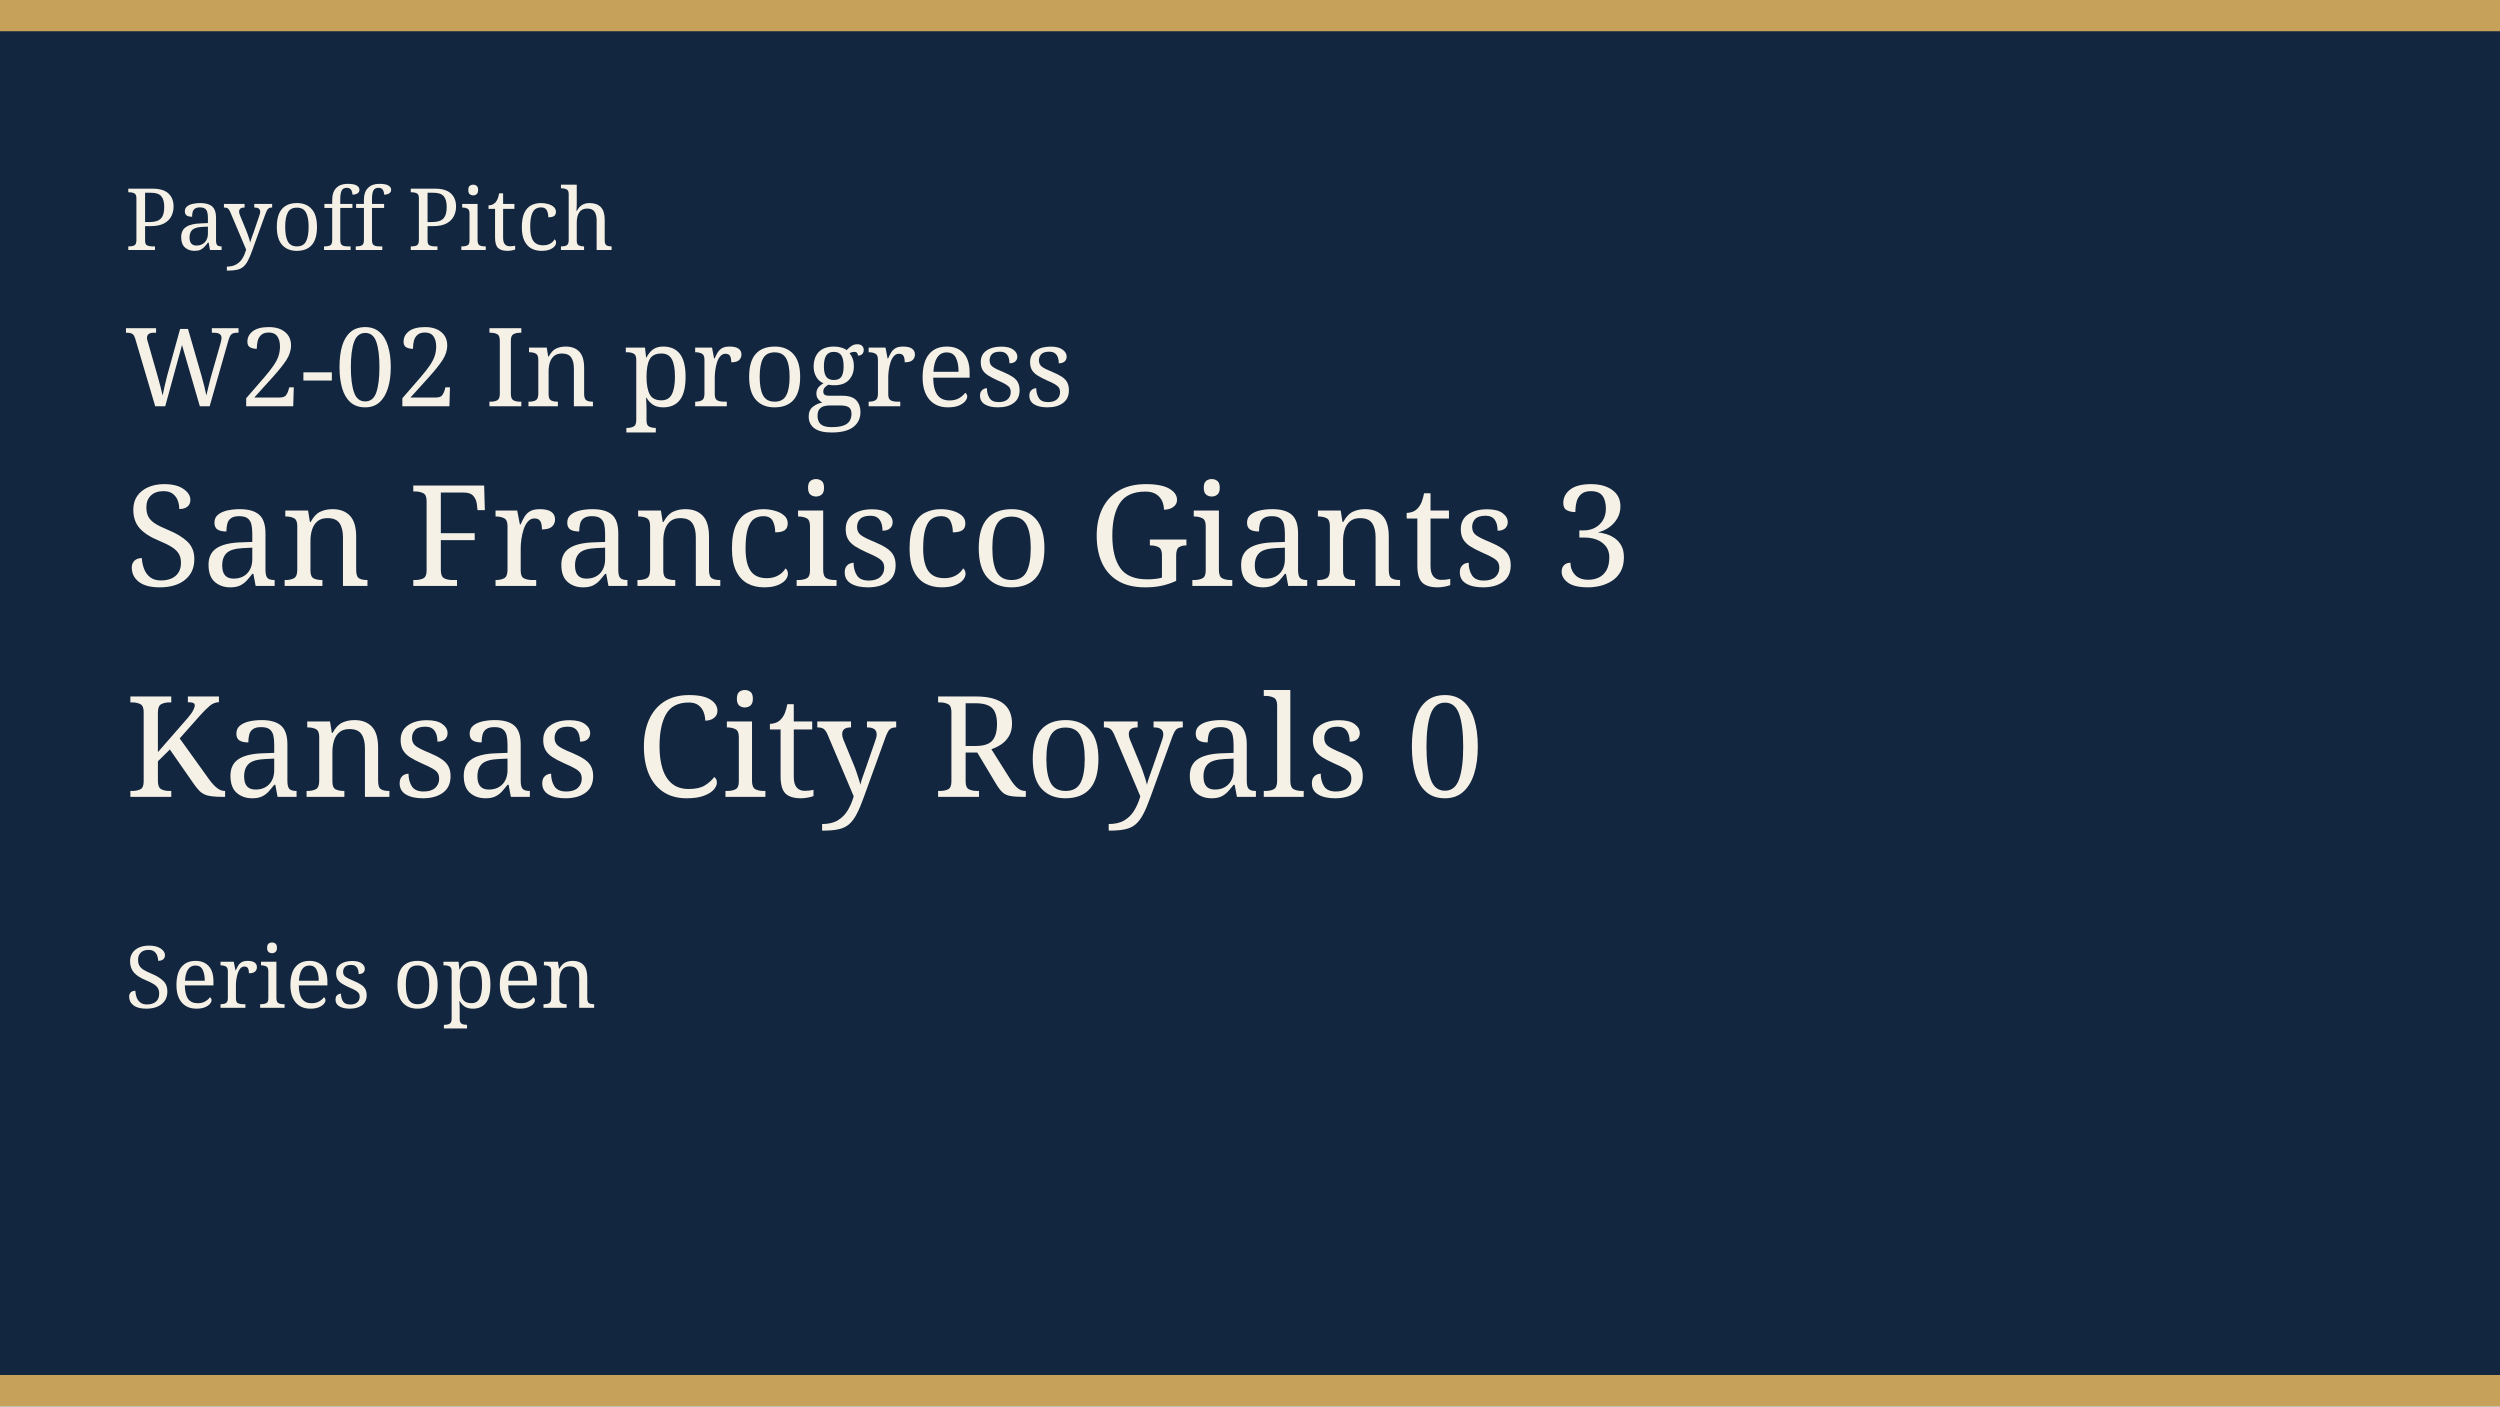
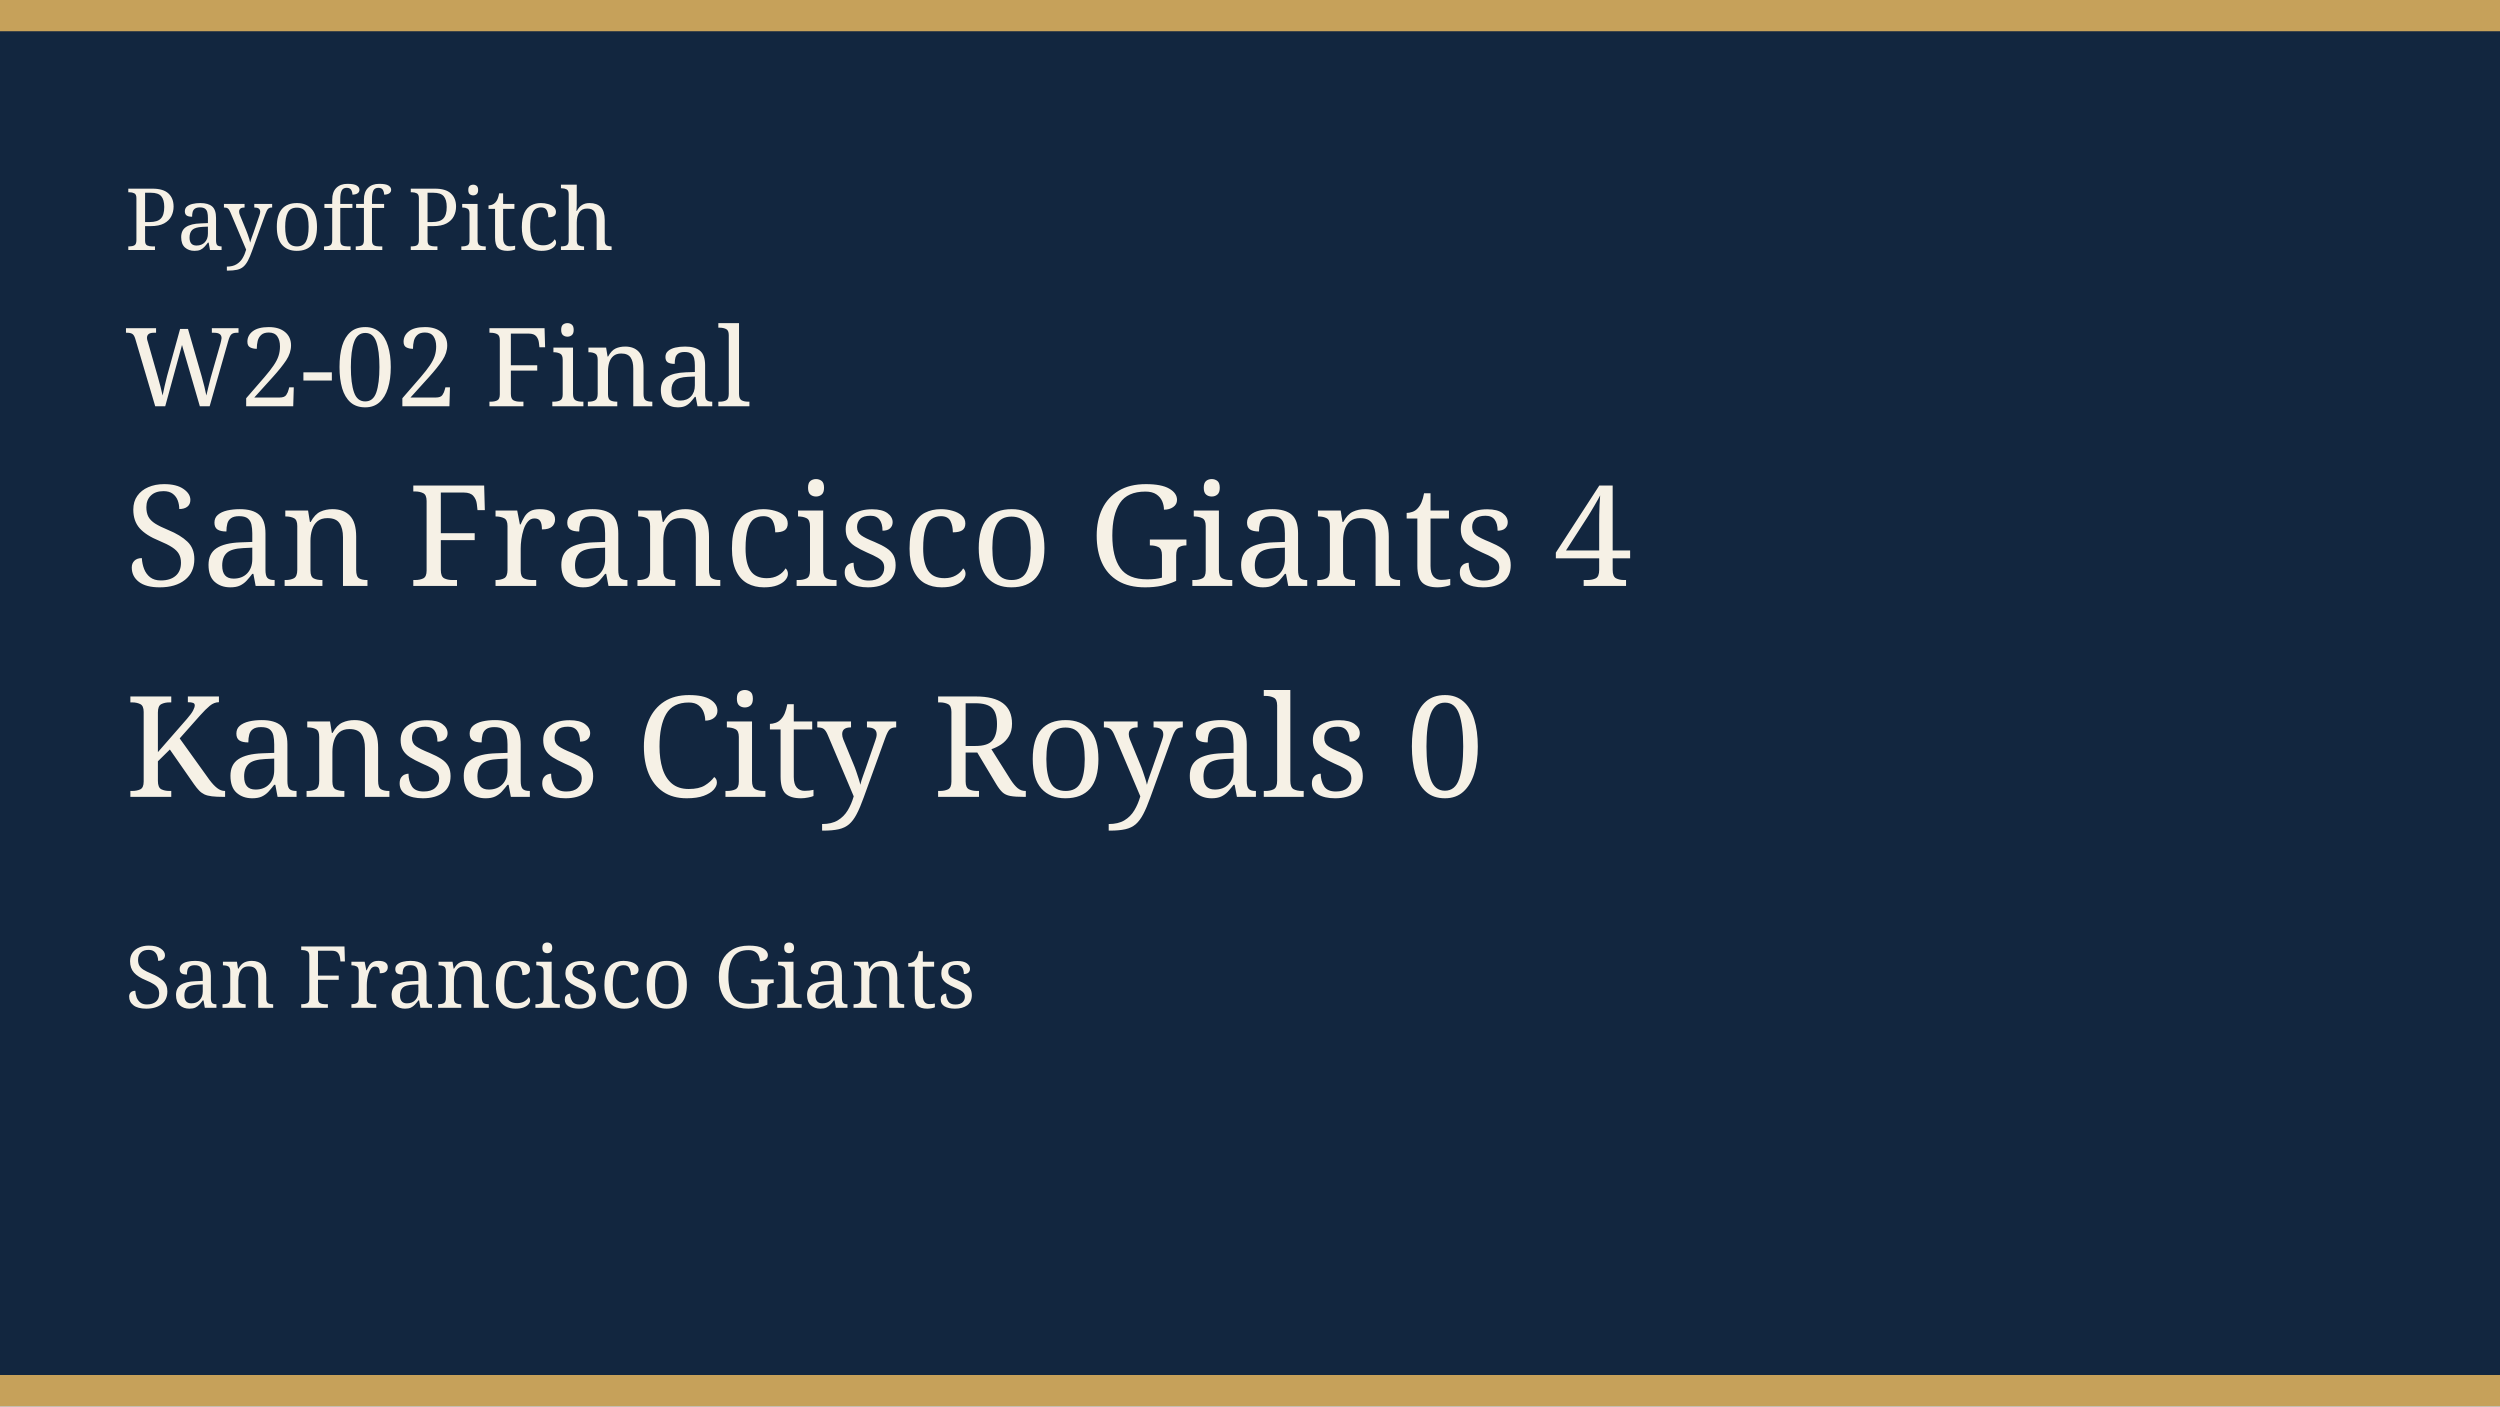
<svg xmlns="http://www.w3.org/2000/svg" width="640" height="360" viewBox="0 0 640 360" role="img">
  <rect width="640" height="360" fill="#12263f" />
  <rect width="640" height="8" fill="#c6a15a" />
  <rect y="352" width="640" height="8" fill="#c6a15a" />
  <text x="32" y="64" fill="#f6f1e6" font-family="Georgia, serif" font-size="22">Payoff Pitch</text>
-   <text x="32" y="104" fill="#f6f1e6" font-family="Georgia, serif" font-size="28">W2-02 In progress</text>
-   <text x="32" y="150" fill="#f6f1e6" font-family="Georgia, serif" font-size="36">San Francisco Giants 3</text>
+   <text x="32" y="104" fill="#f6f1e6" font-family="Georgia, serif" font-size="28">W2-02 Final</text>
+   <text x="32" y="150" fill="#f6f1e6" font-family="Georgia, serif" font-size="36">San Francisco Giants 4</text>
  <text x="32" y="204" fill="#f6f1e6" font-family="Georgia, serif" font-size="36">Kansas City Royals 0</text>
-   <text x="32" y="258" fill="#f6f1e6" font-family="Georgia, serif" font-size="22">Series open</text>
+   <text x="32" y="258" fill="#f6f1e6" font-family="Georgia, serif" font-size="22">San Francisco Giants</text>
</svg>
